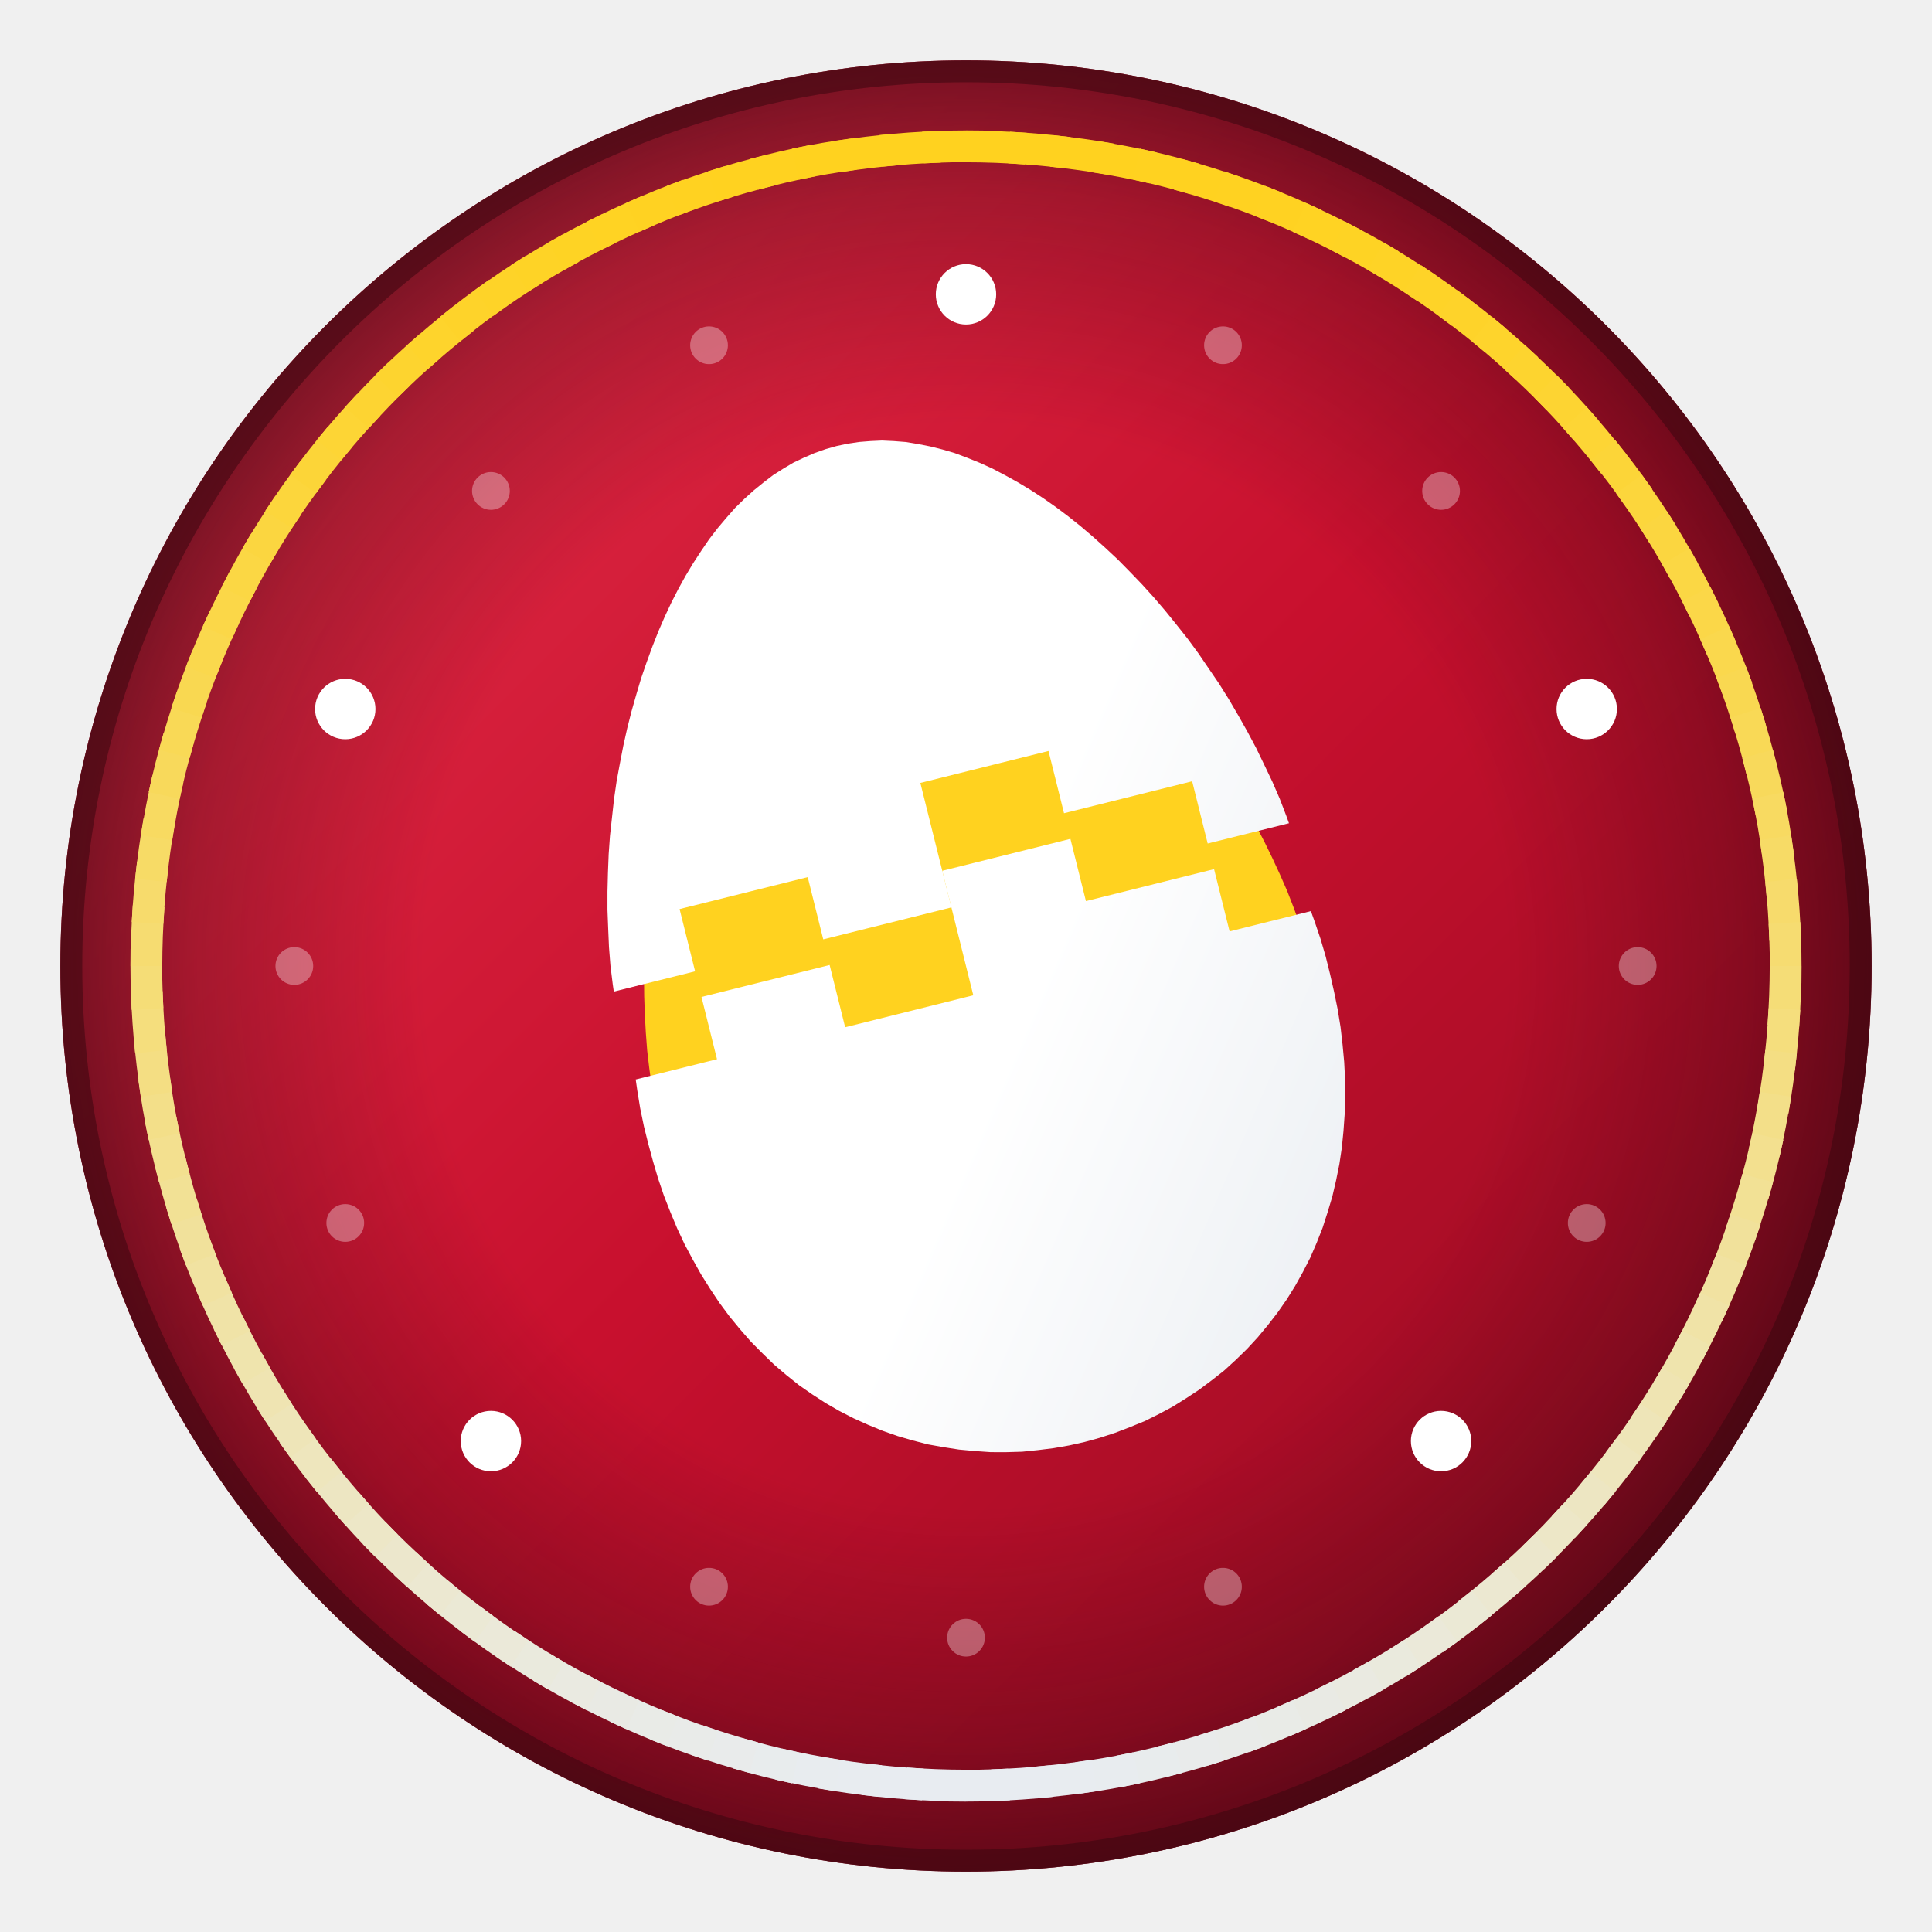
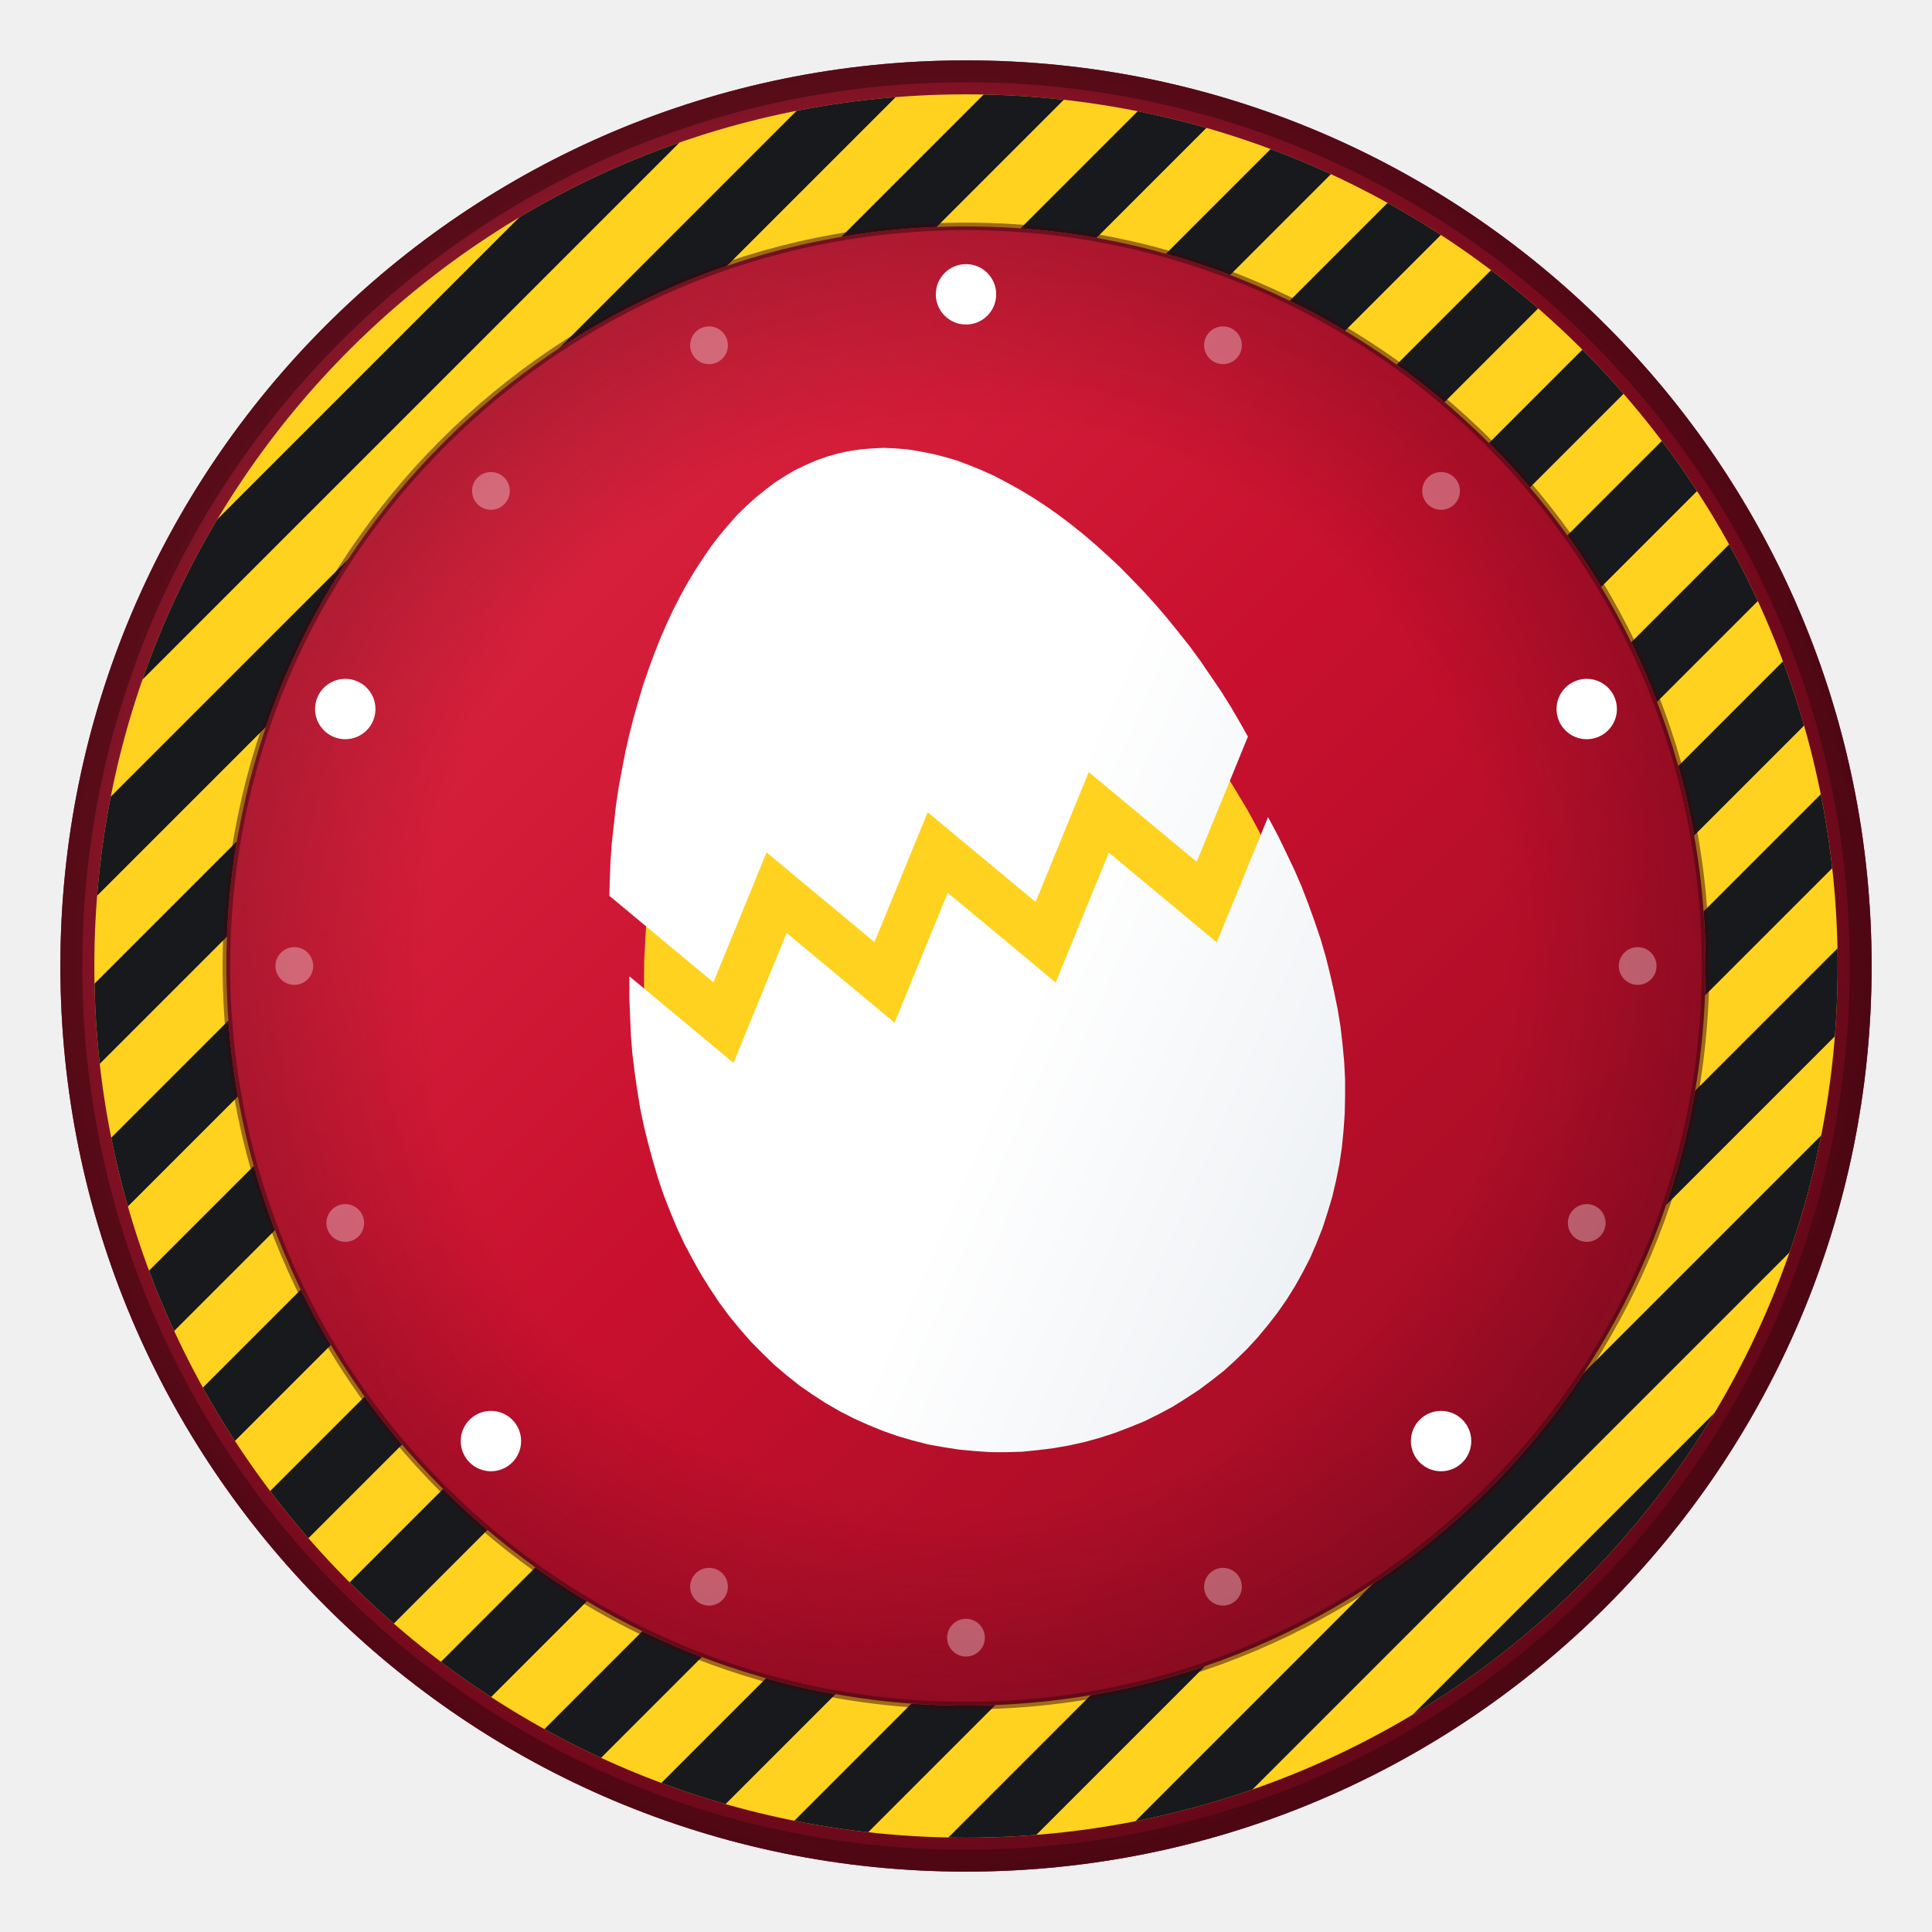
<svg xmlns="http://www.w3.org/2000/svg" viewBox="0 0 512 512" width="512" height="512">
  <defs>
    <linearGradient id="gi" x1="0" y1="0" x2="1" y2="1">
      <stop offset="0" stop-color="#e8344d" />
      <stop offset="0.5" stop-color="#c8102e" />
      <stop offset="1" stop-color="#860a1e" />
    </linearGradient>
    <radialGradient id="vi" cx="0.5" cy="0.5" r="0.5">
      <stop offset="0.6" stop-color="#3a0610" stop-opacity="0" />
      <stop offset="0.86" stop-color="#3a0610" stop-opacity="0.32" />
      <stop offset="1" stop-color="#3a0610" stop-opacity="0.62" />
    </radialGradient>
  </defs>
  <circle cx="256" cy="256" r="240" fill="url(#gi)" />
  <circle cx="256" cy="256" r="240" fill="url(#vi)" />
  <circle cx="256" cy="256" r="237.1" fill="none" stroke="#3a0610" stroke-opacity="0.55" stroke-width="5.8" />
-   <path d="M256.0,38.8 A217.2,217.2 0 0 1 271.9,39.4" fill="none" stroke="#ffd21f" stroke-width="8.4" />
-   <path d="M267.4,39.1 A217.2,217.2 0 0 1 283.2,40.5" fill="none" stroke="#ffd21f" stroke-width="8.4" />
-   <path d="M278.7,40.0 A217.2,217.2 0 0 1 294.5,42.2" fill="none" stroke="#ffd21f" stroke-width="8.4" />
-   <path d="M290.0,41.5 A217.2,217.2 0 0 1 305.6,44.5" fill="none" stroke="#ffd21f" stroke-width="8.4" />
-   <path d="M301.2,43.5 A217.2,217.2 0 0 1 316.6,47.4" fill="none" stroke="#ffd220" stroke-width="8.4" />
-   <path d="M312.2,46.2 A217.2,217.2 0 0 1 327.4,50.9" fill="none" stroke="#ffd220" stroke-width="8.4" />
-   <path d="M323.1,49.4 A217.2,217.2 0 0 1 338.1,54.9" fill="none" stroke="#ffd221" stroke-width="8.4" />
-   <path d="M333.8,53.2 A217.2,217.2 0 0 1 348.5,59.5" fill="none" stroke="#ffd222" stroke-width="8.4" />
-   <path d="M344.3,57.6 A217.2,217.2 0 0 1 358.6,64.6" fill="none" stroke="#ffd323" stroke-width="8.4" />
-   <path d="M354.6,62.5 A217.2,217.2 0 0 1 368.5,70.2" fill="none" stroke="#fed324" stroke-width="8.4" />
-   <path d="M364.6,67.9 A217.2,217.2 0 0 1 378.1,76.4" fill="none" stroke="#fed326" stroke-width="8.4" />
-   <path d="M374.3,73.8 A217.2,217.2 0 0 1 387.3,83.0" fill="none" stroke="#fed328" stroke-width="8.4" />
-   <path d="M383.7,80.3 A217.2,217.2 0 0 1 396.2,90.1" fill="none" stroke="#fed32a" stroke-width="8.4" />
-   <path d="M392.7,87.2 A217.2,217.2 0 0 1 404.7,97.7" fill="none" stroke="#fed42c" stroke-width="8.4" />
-   <path d="M401.3,94.6 A217.2,217.2 0 0 1 412.8,105.7" fill="none" stroke="#fdd42f" stroke-width="8.4" />
-   <path d="M409.6,102.4 A217.2,217.2 0 0 1 420.4,114.1" fill="none" stroke="#fdd432" stroke-width="8.4" />
-   <path d="M417.4,110.7 A217.2,217.2 0 0 1 427.6,122.9" fill="none" stroke="#fdd535" stroke-width="8.4" />
-   <path d="M424.8,119.3 A217.2,217.2 0 0 1 434.4,132.0" fill="none" stroke="#fcd538" stroke-width="8.4" />
-   <path d="M431.7,128.3 A217.2,217.2 0 0 1 440.6,141.5" fill="none" stroke="#fcd63c" stroke-width="8.4" />
-   <path d="M438.2,137.7 A217.2,217.2 0 0 1 446.3,151.4" fill="none" stroke="#fbd640" stroke-width="8.4" />
-   <path d="M444.1,147.4 A217.2,217.2 0 0 1 451.5,161.5" fill="none" stroke="#fbd744" stroke-width="8.4" />
-   <path d="M449.5,157.4 A217.2,217.2 0 0 1 456.2,171.8" fill="none" stroke="#fbd748" stroke-width="8.4" />
-   <path d="M454.4,167.7 A217.2,217.2 0 0 1 460.4,182.4" fill="none" stroke="#fad84d" stroke-width="8.4" />
-   <path d="M458.8,178.2 A217.2,217.2 0 0 1 463.9,193.2" fill="none" stroke="#f9d851" stroke-width="8.4" />
-   <path d="M462.6,188.9 A217.2,217.2 0 0 1 466.9,204.2" fill="none" stroke="#f9d956" stroke-width="8.4" />
-   <path d="M465.8,199.8 A217.2,217.2 0 0 1 469.4,215.3" fill="none" stroke="#f8d95b" stroke-width="8.4" />
-   <path d="M468.5,210.8 A217.2,217.2 0 0 1 471.2,226.5" fill="none" stroke="#f8da61" stroke-width="8.4" />
-   <path d="M470.5,222.0 A217.2,217.2 0 0 1 472.4,237.8" fill="none" stroke="#f7db66" stroke-width="8.4" />
-   <path d="M472.0,233.3 A217.2,217.2 0 0 1 473.1,249.2" fill="none" stroke="#f7db6c" stroke-width="8.4" />
-   <path d="M472.9,244.6 A217.2,217.2 0 0 1 473.2,260.5" fill="none" stroke="#f6dc71" stroke-width="8.4" />
-   <path d="M473.2,256.0 A217.2,217.2 0 0 1 472.6,271.9" fill="none" stroke="#f5dd77" stroke-width="8.4" />
-   <path d="M472.9,267.4 A217.2,217.2 0 0 1 471.5,283.2" fill="none" stroke="#f5de7d" stroke-width="8.4" />
-   <path d="M472.0,278.7 A217.2,217.2 0 0 1 469.8,294.5" fill="none" stroke="#f4de83" stroke-width="8.4" />
-   <path d="M470.5,290.0 A217.2,217.2 0 0 1 467.5,305.6" fill="none" stroke="#f3df89" stroke-width="8.4" />
-   <path d="M468.5,301.2 A217.2,217.2 0 0 1 464.6,316.6" fill="none" stroke="#f3e08f" stroke-width="8.4" />
-   <path d="M465.8,312.2 A217.2,217.2 0 0 1 461.1,327.4" fill="none" stroke="#f2e195" stroke-width="8.4" />
-   <path d="M462.6,323.1 A217.2,217.2 0 0 1 457.1,338.1" fill="none" stroke="#f1e19b" stroke-width="8.4" />
-   <path d="M458.8,333.8 A217.2,217.2 0 0 1 452.5,348.5" fill="none" stroke="#f1e2a1" stroke-width="8.4" />
-   <path d="M454.4,344.3 A217.2,217.2 0 0 1 447.4,358.6" fill="none" stroke="#f0e3a7" stroke-width="8.4" />
-   <path d="M449.5,354.6 A217.2,217.2 0 0 1 441.8,368.5" fill="none" stroke="#efe4ad" stroke-width="8.4" />
-   <path d="M444.1,364.6 A217.2,217.2 0 0 1 435.6,378.1" fill="none" stroke="#efe4b2" stroke-width="8.4" />
-   <path d="M438.2,374.3 A217.2,217.2 0 0 1 429.0,387.3" fill="none" stroke="#eee5b8" stroke-width="8.4" />
-   <path d="M431.7,383.7 A217.2,217.2 0 0 1 421.9,396.2" fill="none" stroke="#eee6bd" stroke-width="8.4" />
-   <path d="M424.8,392.7 A217.2,217.2 0 0 1 414.3,404.7" fill="none" stroke="#ede6c2" stroke-width="8.4" />
-   <path d="M417.4,401.3 A217.2,217.2 0 0 1 406.3,412.8" fill="none" stroke="#ede7c7" stroke-width="8.4" />
-   <path d="M409.6,409.6 A217.2,217.2 0 0 1 397.9,420.4" fill="none" stroke="#ece7cc" stroke-width="8.4" />
-   <path d="M401.3,417.4 A217.2,217.2 0 0 1 389.1,427.6" fill="none" stroke="#ece8d1" stroke-width="8.4" />
-   <path d="M392.7,424.8 A217.2,217.2 0 0 1 380.0,434.4" fill="none" stroke="#ebe9d5" stroke-width="8.4" />
-   <path d="M383.7,431.7 A217.2,217.2 0 0 1 370.5,440.6" fill="none" stroke="#ebe9d9" stroke-width="8.4" />
-   <path d="M374.3,438.2 A217.2,217.2 0 0 1 360.6,446.3" fill="none" stroke="#eaeadd" stroke-width="8.4" />
-   <path d="M364.6,444.1 A217.2,217.2 0 0 1 350.5,451.5" fill="none" stroke="#eaeae1" stroke-width="8.4" />
-   <path d="M354.6,449.5 A217.2,217.2 0 0 1 340.2,456.2" fill="none" stroke="#e9eae4" stroke-width="8.4" />
-   <path d="M344.3,454.4 A217.2,217.2 0 0 1 329.6,460.4" fill="none" stroke="#e9ebe7" stroke-width="8.4" />
-   <path d="M333.8,458.8 A217.2,217.2 0 0 1 318.8,463.9" fill="none" stroke="#e9ebe9" stroke-width="8.4" />
-   <path d="M323.1,462.6 A217.2,217.2 0 0 1 307.8,466.9" fill="none" stroke="#e9ebeb" stroke-width="8.4" />
-   <path d="M312.2,465.8 A217.2,217.2 0 0 1 296.7,469.4" fill="none" stroke="#e8eced" stroke-width="8.4" />
-   <path d="M301.2,468.5 A217.2,217.2 0 0 1 285.5,471.2" fill="none" stroke="#e8ecef" stroke-width="8.4" />
-   <path d="M290.0,470.5 A217.2,217.2 0 0 1 274.2,472.4" fill="none" stroke="#e8ecf0" stroke-width="8.4" />
-   <path d="M278.7,472.0 A217.2,217.2 0 0 1 262.8,473.1" fill="none" stroke="#e8ecf1" stroke-width="8.4" />
-   <path d="M267.4,472.9 A217.2,217.2 0 0 1 251.5,473.2" fill="none" stroke="#e8ecf1" stroke-width="8.4" />
-   <path d="M256.0,473.2 A217.2,217.2 0 0 1 240.1,472.6" fill="none" stroke="#e8ecf1" stroke-width="8.4" />
-   <path d="M244.6,472.9 A217.2,217.2 0 0 1 228.8,471.5" fill="none" stroke="#e8ecf1" stroke-width="8.4" />
-   <path d="M233.3,472.0 A217.2,217.2 0 0 1 217.5,469.8" fill="none" stroke="#e8ecf0" stroke-width="8.4" />
-   <path d="M222.0,470.5 A217.2,217.2 0 0 1 206.4,467.5" fill="none" stroke="#e8ecef" stroke-width="8.4" />
-   <path d="M210.8,468.5 A217.2,217.2 0 0 1 195.4,464.6" fill="none" stroke="#e8eced" stroke-width="8.4" />
-   <path d="M199.8,465.8 A217.2,217.2 0 0 1 184.6,461.1" fill="none" stroke="#e9ebeb" stroke-width="8.4" />
-   <path d="M188.9,462.6 A217.2,217.2 0 0 1 173.9,457.1" fill="none" stroke="#e9ebe9" stroke-width="8.4" />
-   <path d="M178.2,458.8 A217.2,217.2 0 0 1 163.5,452.5" fill="none" stroke="#e9ebe7" stroke-width="8.4" />
-   <path d="M167.7,454.4 A217.2,217.2 0 0 1 153.4,447.4" fill="none" stroke="#e9eae4" stroke-width="8.4" />
-   <path d="M157.4,449.5 A217.2,217.2 0 0 1 143.5,441.8" fill="none" stroke="#eaeae1" stroke-width="8.4" />
-   <path d="M147.4,444.1 A217.2,217.2 0 0 1 133.9,435.6" fill="none" stroke="#eaeadd" stroke-width="8.4" />
-   <path d="M137.7,438.2 A217.2,217.2 0 0 1 124.7,429.0" fill="none" stroke="#ebe9d9" stroke-width="8.4" />
-   <path d="M128.3,431.7 A217.2,217.2 0 0 1 115.8,421.9" fill="none" stroke="#ebe9d5" stroke-width="8.4" />
-   <path d="M119.3,424.8 A217.2,217.2 0 0 1 107.3,414.3" fill="none" stroke="#ece8d1" stroke-width="8.4" />
-   <path d="M110.7,417.4 A217.2,217.2 0 0 1 99.2,406.3" fill="none" stroke="#ece7cc" stroke-width="8.4" />
-   <path d="M102.4,409.6 A217.2,217.2 0 0 1 91.6,397.9" fill="none" stroke="#ede7c7" stroke-width="8.4" />
-   <path d="M94.6,401.3 A217.2,217.2 0 0 1 84.4,389.1" fill="none" stroke="#ede6c2" stroke-width="8.4" />
-   <path d="M87.2,392.7 A217.2,217.2 0 0 1 77.6,380.0" fill="none" stroke="#eee6bd" stroke-width="8.4" />
-   <path d="M80.3,383.7 A217.2,217.2 0 0 1 71.4,370.5" fill="none" stroke="#eee5b8" stroke-width="8.4" />
-   <path d="M73.8,374.3 A217.2,217.2 0 0 1 65.7,360.6" fill="none" stroke="#efe4b2" stroke-width="8.4" />
-   <path d="M67.9,364.6 A217.2,217.2 0 0 1 60.5,350.5" fill="none" stroke="#efe4ad" stroke-width="8.4" />
-   <path d="M62.5,354.6 A217.2,217.2 0 0 1 55.8,340.2" fill="none" stroke="#f0e3a7" stroke-width="8.4" />
-   <path d="M57.6,344.3 A217.2,217.2 0 0 1 51.6,329.6" fill="none" stroke="#f1e2a1" stroke-width="8.4" />
-   <path d="M53.2,333.8 A217.2,217.2 0 0 1 48.1,318.8" fill="none" stroke="#f1e19b" stroke-width="8.4" />
-   <path d="M49.4,323.1 A217.2,217.2 0 0 1 45.1,307.8" fill="none" stroke="#f2e195" stroke-width="8.4" />
-   <path d="M46.2,312.2 A217.2,217.2 0 0 1 42.6,296.7" fill="none" stroke="#f3e08f" stroke-width="8.4" />
-   <path d="M43.5,301.2 A217.2,217.2 0 0 1 40.8,285.5" fill="none" stroke="#f3df89" stroke-width="8.4" />
-   <path d="M41.5,290.0 A217.2,217.2 0 0 1 39.6,274.2" fill="none" stroke="#f4de83" stroke-width="8.4" />
-   <path d="M40.0,278.7 A217.2,217.2 0 0 1 38.9,262.8" fill="none" stroke="#f5de7d" stroke-width="8.4" />
-   <path d="M39.1,267.4 A217.2,217.2 0 0 1 38.8,251.5" fill="none" stroke="#f5dd77" stroke-width="8.4" />
-   <path d="M38.8,256.0 A217.2,217.2 0 0 1 39.4,240.1" fill="none" stroke="#f6dc71" stroke-width="8.4" />
-   <path d="M39.1,244.6 A217.2,217.2 0 0 1 40.5,228.8" fill="none" stroke="#f7db6c" stroke-width="8.4" />
-   <path d="M40.0,233.3 A217.2,217.2 0 0 1 42.2,217.5" fill="none" stroke="#f7db66" stroke-width="8.4" />
-   <path d="M41.5,222.0 A217.2,217.2 0 0 1 44.5,206.4" fill="none" stroke="#f8da61" stroke-width="8.4" />
-   <path d="M43.5,210.8 A217.2,217.2 0 0 1 47.4,195.4" fill="none" stroke="#f8d95b" stroke-width="8.4" />
-   <path d="M46.2,199.8 A217.2,217.2 0 0 1 50.9,184.6" fill="none" stroke="#f9d956" stroke-width="8.4" />
-   <path d="M49.4,188.9 A217.2,217.2 0 0 1 54.9,173.9" fill="none" stroke="#f9d851" stroke-width="8.4" />
-   <path d="M53.2,178.2 A217.2,217.2 0 0 1 59.5,163.5" fill="none" stroke="#fad84d" stroke-width="8.4" />
-   <path d="M57.6,167.7 A217.2,217.2 0 0 1 64.6,153.4" fill="none" stroke="#fbd748" stroke-width="8.4" />
-   <path d="M62.5,157.4 A217.2,217.2 0 0 1 70.2,143.5" fill="none" stroke="#fbd744" stroke-width="8.4" />
-   <path d="M67.9,147.4 A217.2,217.2 0 0 1 76.4,133.9" fill="none" stroke="#fbd640" stroke-width="8.4" />
-   <path d="M73.8,137.7 A217.2,217.2 0 0 1 83.0,124.7" fill="none" stroke="#fcd63c" stroke-width="8.4" />
-   <path d="M80.3,128.3 A217.2,217.2 0 0 1 90.1,115.8" fill="none" stroke="#fcd538" stroke-width="8.4" />
-   <path d="M87.2,119.3 A217.2,217.2 0 0 1 97.7,107.3" fill="none" stroke="#fdd535" stroke-width="8.4" />
-   <path d="M94.6,110.7 A217.2,217.2 0 0 1 105.7,99.2" fill="none" stroke="#fdd432" stroke-width="8.4" />
-   <path d="M102.4,102.4 A217.2,217.2 0 0 1 114.1,91.6" fill="none" stroke="#fdd42f" stroke-width="8.4" />
-   <path d="M110.7,94.6 A217.2,217.2 0 0 1 122.9,84.4" fill="none" stroke="#fed42c" stroke-width="8.4" />
-   <path d="M119.3,87.2 A217.2,217.2 0 0 1 132.0,77.6" fill="none" stroke="#fed32a" stroke-width="8.4" />
-   <path d="M128.3,80.3 A217.2,217.2 0 0 1 141.5,71.4" fill="none" stroke="#fed328" stroke-width="8.4" />
-   <path d="M137.7,73.8 A217.2,217.2 0 0 1 151.4,65.7" fill="none" stroke="#fed326" stroke-width="8.4" />
-   <path d="M147.4,67.9 A217.2,217.2 0 0 1 161.5,60.5" fill="none" stroke="#fed324" stroke-width="8.4" />
-   <path d="M157.4,62.5 A217.2,217.2 0 0 1 171.8,55.8" fill="none" stroke="#ffd323" stroke-width="8.4" />
-   <path d="M167.7,57.6 A217.2,217.2 0 0 1 182.4,51.6" fill="none" stroke="#ffd222" stroke-width="8.4" />
-   <path d="M178.2,53.2 A217.2,217.2 0 0 1 193.2,48.1" fill="none" stroke="#ffd221" stroke-width="8.4" />
-   <path d="M188.9,49.4 A217.2,217.2 0 0 1 204.2,45.1" fill="none" stroke="#ffd220" stroke-width="8.4" />
-   <path d="M199.8,46.2 A217.2,217.2 0 0 1 215.3,42.6" fill="none" stroke="#ffd220" stroke-width="8.4" />
-   <path d="M210.8,43.5 A217.2,217.2 0 0 1 226.5,40.8" fill="none" stroke="#ffd21f" stroke-width="8.4" />
-   <path d="M222.0,41.5 A217.2,217.2 0 0 1 237.8,39.6" fill="none" stroke="#ffd21f" stroke-width="8.4" />
-   <path d="M233.3,40.0 A217.2,217.2 0 0 1 249.2,38.9" fill="none" stroke="#ffd21f" stroke-width="8.4" />
-   <path d="M244.6,39.1 A217.2,217.2 0 0 1 260.5,38.8" fill="none" stroke="#ffd21f" stroke-width="8.4" />
  <clipPath id="cii">
-     <circle cx="256.0" cy="256.0" r="206.4" />
+     <circle cx="256.0" cy="256.0" r="196.0" />
  </clipPath>
  <g transform="translate(0.00 0.00) scale(1)">
+     <clipPath id="cri">
+       <path d="M25.0,256.0 a231.0,231.0 0 1 0 462.0,0 a231.0,231.0 0 1 0 -462.0,0Z M60.0,256.0 a196.0,196.0 0 1 0 392.0,0 a196.0,196.0 0 1 0 -392.0,0Z" clip-rule="evenodd" />
+     </clipPath>
+     <defs>
+       <pattern id="hzi" patternUnits="userSpaceOnUse" width="32.0" height="32.0" patternTransform="rotate(45 256.0 256.0)">
+         <rect width="16.0" height="32.0" fill="#17191d" />
+       </pattern>
+     </defs>
+     <path d="M25.0,256.0 a231.0,231.0 0 1 0 462.0,0 a231.0,231.0 0 1 0 -462.0,0Z M60.0,256.0 a196.0,196.0 0 1 0 392.0,0 a196.0,196.0 0 1 0 -392.0,0Z" fill-rule="evenodd" fill="#ffd21f" />
+     <rect x="0" y="0" width="512" height="512" fill="url(#hzi)" clip-path="url(#cri)" />
+     <circle cx="256.0" cy="256.0" r="196.0" fill="none" stroke="#3a0610" stroke-opacity="0.5" stroke-width="2" />
    <g clip-path="url(#cii)">
      <clipPath id="cti">
-         <path d="M56.0,36.0 L71.0,264.0 L151.0,264.0 L186.0,264.0 L186.0,247.0 L221.0,247.0 L221.0,264.0 L256.0,264.0 L256.0,230.0 L291.0,230.0 L291.0,247.0 L326.0,247.0 L326.0,264.0 L361.0,264.0 L441.0,264.0 L456.0,36.0Z" />
+         <path d="M56.0,36.0 L66.0,266.0 L146.0,266.0 L168.0,236.0 L190.0,266.0 L212.0,236.0 L234.0,266.0 L256.0,236.0 L278.0,266.0 L300.0,236.0 L322.0,266.0 L344.0,236.0 L366.0,266.0 L446.0,266.0 L456.0,36.0Z" />
      </clipPath>
      <clipPath id="cbi">
-         <path d="M56.0,476.0 L71.0,264.0 L151.0,264.0 L186.0,264.0 L186.0,247.0 L221.0,247.0 L221.0,264.0 L256.0,264.0 L256.0,230.0 L291.0,230.0 L291.0,247.0 L326.0,247.0 L326.0,264.0 L361.0,264.0 L441.0,264.0 L456.0,476.0Z" />
+         <path d="M56.0,476.0 L66.0,266.0 L146.0,266.0 L168.0,236.0 L190.0,266.0 L212.0,236.0 L234.0,266.0 L256.0,236.0 L278.0,266.0 L300.0,236.0 L322.0,266.0 L344.0,236.0 L366.0,266.0 L446.0,266.0 L456.0,476.0Z" />
      </clipPath>
      <defs>
        <linearGradient id="shi" x1="0" y1="0" x2="1" y2="1">
          <stop offset="0" stop-color="#fff" />
          <stop offset="0.55" stop-color="#fff" />
          <stop offset="1" stop-color="#e8ecf1" />
        </linearGradient>
      </defs>
      <circle cx="256.0" cy="78.0" r="8.0" fill="#fff" />
      <circle cx="324.1" cy="91.5" r="5.0" fill="#ffffff55" />
      <circle cx="381.9" cy="130.1" r="5.0" fill="#ffffff55" />
      <circle cx="420.5" cy="187.9" r="8.0" fill="#fff" />
      <circle cx="434.0" cy="256.0" r="5.0" fill="#ffffff55" />
      <circle cx="420.5" cy="324.1" r="5.0" fill="#ffffff55" />
      <circle cx="381.9" cy="381.9" r="8.0" fill="#fff" />
      <circle cx="324.1" cy="420.5" r="5.0" fill="#ffffff55" />
      <circle cx="256.0" cy="434.0" r="5.0" fill="#ffffff55" />
      <circle cx="187.9" cy="420.5" r="5.0" fill="#ffffff55" />
      <circle cx="130.1" cy="381.9" r="8.0" fill="#fff" />
      <circle cx="91.5" cy="324.1" r="5.0" fill="#ffffff55" />
      <circle cx="78.0" cy="256.0" r="5.0" fill="#ffffff55" />
      <circle cx="91.5" cy="187.9" r="8.0" fill="#fff" />
      <circle cx="130.1" cy="130.1" r="5.0" fill="#ffffff55" />
      <circle cx="187.9" cy="91.5" r="5.0" fill="#ffffff55" />
      <g transform="rotate(-14 256.0 256.0)">
        <path d="M256.0,142.0 L258.9,142.1 L261.8,142.4 L264.7,142.8 L267.6,143.5 L270.5,144.3 L273.3,145.3 L276.2,146.5 L279.1,147.9 L281.9,149.4 L284.7,151.1 L287.5,153.0 L290.3,155.1 L293.0,157.3 L295.7,159.7 L298.4,162.2 L301.0,164.9 L303.6,167.8 L306.2,170.8 L308.7,173.9 L311.2,177.1 L313.6,180.5 L316.0,184.1 L318.3,187.7 L320.5,191.5 L322.7,195.3 L324.8,199.3 L326.8,203.4 L328.7,207.5 L330.6,211.8 L332.3,216.1 L334.0,220.5 L335.6,224.9 L337.0,229.4 L338.4,234.0 L339.6,238.6 L340.7,243.2 L341.7,247.9 L342.6,252.6 L343.4,257.3 L344.0,262.0 L344.5,266.7 L344.8,271.4 L345.0,276.1 L345.1,280.8 L345.0,285.4 L344.8,290.0 L344.4,294.6 L343.8,299.1 L343.1,303.5 L342.3,307.9 L341.3,312.2 L340.1,316.5 L338.8,320.6 L337.3,324.7 L335.7,328.7 L333.9,332.5 L332.0,336.3 L329.9,339.9 L327.6,343.5 L325.3,346.9 L322.8,350.1 L320.1,353.2 L317.3,356.2 L314.4,359.1 L311.4,361.8 L308.3,364.3 L305.0,366.7 L301.6,368.9 L298.2,371.0 L294.7,372.9 L291.0,374.6 L287.3,376.1 L283.6,377.5 L279.7,378.7 L275.9,379.7 L271.9,380.5 L268.0,381.2 L264.0,381.6 L260.0,381.9 L256.0,382.0 L252.0,381.9 L248.0,381.6 L244.0,381.2 L240.1,380.5 L236.1,379.7 L232.3,378.7 L228.4,377.5 L224.7,376.1 L221.0,374.6 L217.3,372.9 L213.8,371.0 L210.4,368.9 L207.0,366.7 L203.7,364.3 L200.6,361.8 L197.6,359.1 L194.7,356.2 L191.9,353.2 L189.2,350.1 L186.7,346.9 L184.4,343.5 L182.1,339.9 L180.0,336.3 L178.1,332.5 L176.3,328.7 L174.7,324.7 L173.2,320.6 L171.9,316.5 L170.7,312.2 L169.7,307.9 L168.9,303.5 L168.2,299.1 L167.6,294.6 L167.2,290.0 L167.0,285.4 L166.9,280.8 L167.0,276.1 L167.2,271.4 L167.5,266.7 L168.0,262.0 L168.6,257.3 L169.4,252.6 L170.3,247.9 L171.3,243.2 L172.4,238.6 L173.6,234.0 L175.0,229.4 L176.4,224.9 L178.0,220.5 L179.7,216.1 L181.4,211.8 L183.3,207.5 L185.2,203.4 L187.2,199.3 L189.3,195.3 L191.5,191.5 L193.7,187.7 L196.0,184.1 L198.4,180.5 L200.8,177.1 L203.3,173.9 L205.8,170.8 L208.4,167.8 L211.0,164.9 L213.6,162.2 L216.3,159.7 L219.0,157.3 L221.7,155.1 L224.5,153.0 L227.3,151.1 L230.1,149.4 L232.9,147.9 L235.8,146.5 L238.7,145.3 L241.5,144.3 L244.4,143.5 L247.3,142.8 L250.2,142.4 L253.1,142.1Z" fill="#ffd21f" />
        <path d="M256.0,138.0 L259.0,138.1 L262.1,138.4 L265.1,138.9 L268.1,139.5 L271.1,140.4 L274.1,141.4 L277.1,142.7 L280.1,144.1 L283.1,145.7 L286.0,147.4 L288.9,149.4 L291.8,151.5 L294.7,153.8 L297.5,156.3 L300.3,158.9 L303.1,161.7 L305.8,164.6 L308.5,167.7 L311.1,170.9 L313.7,174.3 L316.2,177.8 L318.7,181.5 L321.1,185.2 L323.4,189.1 L325.7,193.1 L327.9,197.2 L330.0,201.4 L332.0,205.7 L334.0,210.1 L335.8,214.5 L337.5,219.1 L339.2,223.7 L340.7,228.3 L342.1,233.1 L343.4,237.8 L344.6,242.6 L345.6,247.4 L346.6,252.3 L347.4,257.1 L348.0,262.0 L348.5,266.9 L348.9,271.7 L349.1,276.6 L349.1,281.4 L349.0,286.2 L348.8,290.9 L348.4,295.7 L347.8,300.3 L347.1,304.9 L346.2,309.5 L345.1,313.9 L343.9,318.3 L342.5,322.6 L341.0,326.8 L339.3,330.9 L337.4,334.9 L335.4,338.8 L333.2,342.5 L330.9,346.2 L328.4,349.7 L325.8,353.1 L323.0,356.3 L320.1,359.4 L317.1,362.3 L313.9,365.1 L310.6,367.7 L307.2,370.2 L303.7,372.5 L300.1,374.6 L296.4,376.6 L292.6,378.3 L288.8,379.9 L284.8,381.3 L280.8,382.6 L276.8,383.6 L272.7,384.5 L268.5,385.1 L264.4,385.6 L260.2,385.9 L256.0,386.0 L251.8,385.9 L247.6,385.6 L243.5,385.1 L239.3,384.5 L235.2,383.6 L231.2,382.6 L227.2,381.3 L223.2,379.9 L219.4,378.3 L215.6,376.6 L211.9,374.6 L208.3,372.5 L204.8,370.2 L201.4,367.7 L198.1,365.1 L194.9,362.3 L191.9,359.4 L189.0,356.3 L186.2,353.1 L183.6,349.7 L181.1,346.2 L178.8,342.5 L176.6,338.8 L174.6,334.9 L172.7,330.9 L171.0,326.8 L169.5,322.6 L168.1,318.3 L166.9,313.9 L165.8,309.5 L164.9,304.9 L164.2,300.3 L163.6,295.7 L163.2,290.9 L163.0,286.2 L162.9,281.4 L162.9,276.6 L163.1,271.7 L163.5,266.9 L164.0,262.0 L164.6,257.1 L165.4,252.3 L166.4,247.4 L167.4,242.6 L168.6,237.8 L169.9,233.1 L171.3,228.3 L172.8,223.7 L174.5,219.1 L176.2,214.5 L178.0,210.1 L180.0,205.7 L182.0,201.4 L184.1,197.2 L186.3,193.1 L188.6,189.1 L190.9,185.2 L193.3,181.5 L195.8,177.8 L198.3,174.3 L200.9,170.9 L203.5,167.7 L206.2,164.6 L208.9,161.7 L211.7,158.9 L214.5,156.3 L217.3,153.8 L220.2,151.5 L223.1,149.4 L226.0,147.4 L228.9,145.7 L231.9,144.1 L234.9,142.7 L237.9,141.4 L240.9,140.4 L243.9,139.5 L246.9,138.9 L249.9,138.4 L253.0,138.1Z" fill="url(#shi)" clip-path="url(#cbi)" />
-         <g transform="translate(0 -24)">
+         <g transform="translate(0 -22)">
          <path d="M256.0,138.0 L259.0,138.1 L262.1,138.4 L265.1,138.9 L268.1,139.5 L271.1,140.4 L274.1,141.4 L277.1,142.7 L280.1,144.1 L283.1,145.7 L286.0,147.4 L288.9,149.4 L291.8,151.5 L294.7,153.8 L297.5,156.3 L300.3,158.9 L303.1,161.7 L305.8,164.6 L308.5,167.7 L311.1,170.9 L313.7,174.3 L316.2,177.8 L318.7,181.5 L321.1,185.2 L323.4,189.1 L325.7,193.1 L327.9,197.2 L330.0,201.4 L332.0,205.7 L334.0,210.1 L335.8,214.5 L337.5,219.1 L339.2,223.7 L340.7,228.3 L342.1,233.1 L343.4,237.8 L344.6,242.6 L345.6,247.4 L346.6,252.3 L347.4,257.1 L348.0,262.0 L348.5,266.9 L348.9,271.7 L349.1,276.6 L349.1,281.4 L349.0,286.2 L348.8,290.9 L348.4,295.7 L347.8,300.3 L347.1,304.9 L346.2,309.5 L345.1,313.9 L343.9,318.3 L342.5,322.6 L341.0,326.8 L339.3,330.9 L337.4,334.9 L335.4,338.8 L333.2,342.5 L330.9,346.2 L328.4,349.7 L325.8,353.1 L323.0,356.3 L320.1,359.4 L317.1,362.3 L313.9,365.1 L310.6,367.7 L307.2,370.2 L303.7,372.5 L300.1,374.6 L296.4,376.6 L292.6,378.3 L288.8,379.9 L284.8,381.3 L280.8,382.6 L276.8,383.6 L272.7,384.5 L268.5,385.1 L264.4,385.6 L260.2,385.9 L256.0,386.0 L251.8,385.9 L247.6,385.6 L243.5,385.1 L239.3,384.5 L235.2,383.6 L231.2,382.6 L227.2,381.3 L223.2,379.9 L219.4,378.3 L215.6,376.6 L211.9,374.6 L208.3,372.5 L204.8,370.2 L201.4,367.7 L198.1,365.1 L194.9,362.3 L191.9,359.4 L189.0,356.3 L186.2,353.1 L183.6,349.7 L181.1,346.2 L178.8,342.5 L176.6,338.8 L174.6,334.9 L172.7,330.9 L171.0,326.8 L169.5,322.6 L168.1,318.3 L166.9,313.9 L165.8,309.5 L164.9,304.9 L164.2,300.3 L163.6,295.7 L163.2,290.9 L163.0,286.2 L162.9,281.4 L162.9,276.6 L163.1,271.7 L163.5,266.9 L164.0,262.0 L164.6,257.1 L165.4,252.3 L166.4,247.4 L167.4,242.6 L168.6,237.8 L169.9,233.1 L171.3,228.3 L172.8,223.7 L174.5,219.1 L176.2,214.5 L178.0,210.1 L180.0,205.7 L182.0,201.4 L184.1,197.2 L186.3,193.1 L188.6,189.1 L190.9,185.2 L193.3,181.5 L195.8,177.8 L198.3,174.3 L200.9,170.9 L203.5,167.7 L206.2,164.6 L208.9,161.7 L211.7,158.9 L214.5,156.3 L217.3,153.8 L220.2,151.5 L223.1,149.4 L226.0,147.4 L228.9,145.7 L231.9,144.1 L234.9,142.7 L237.9,141.4 L240.9,140.4 L243.9,139.5 L246.9,138.9 L249.9,138.4 L253.0,138.1Z" fill="url(#shi)" clip-path="url(#cti)" />
        </g>
      </g>
    </g>
  </g>
</svg>
